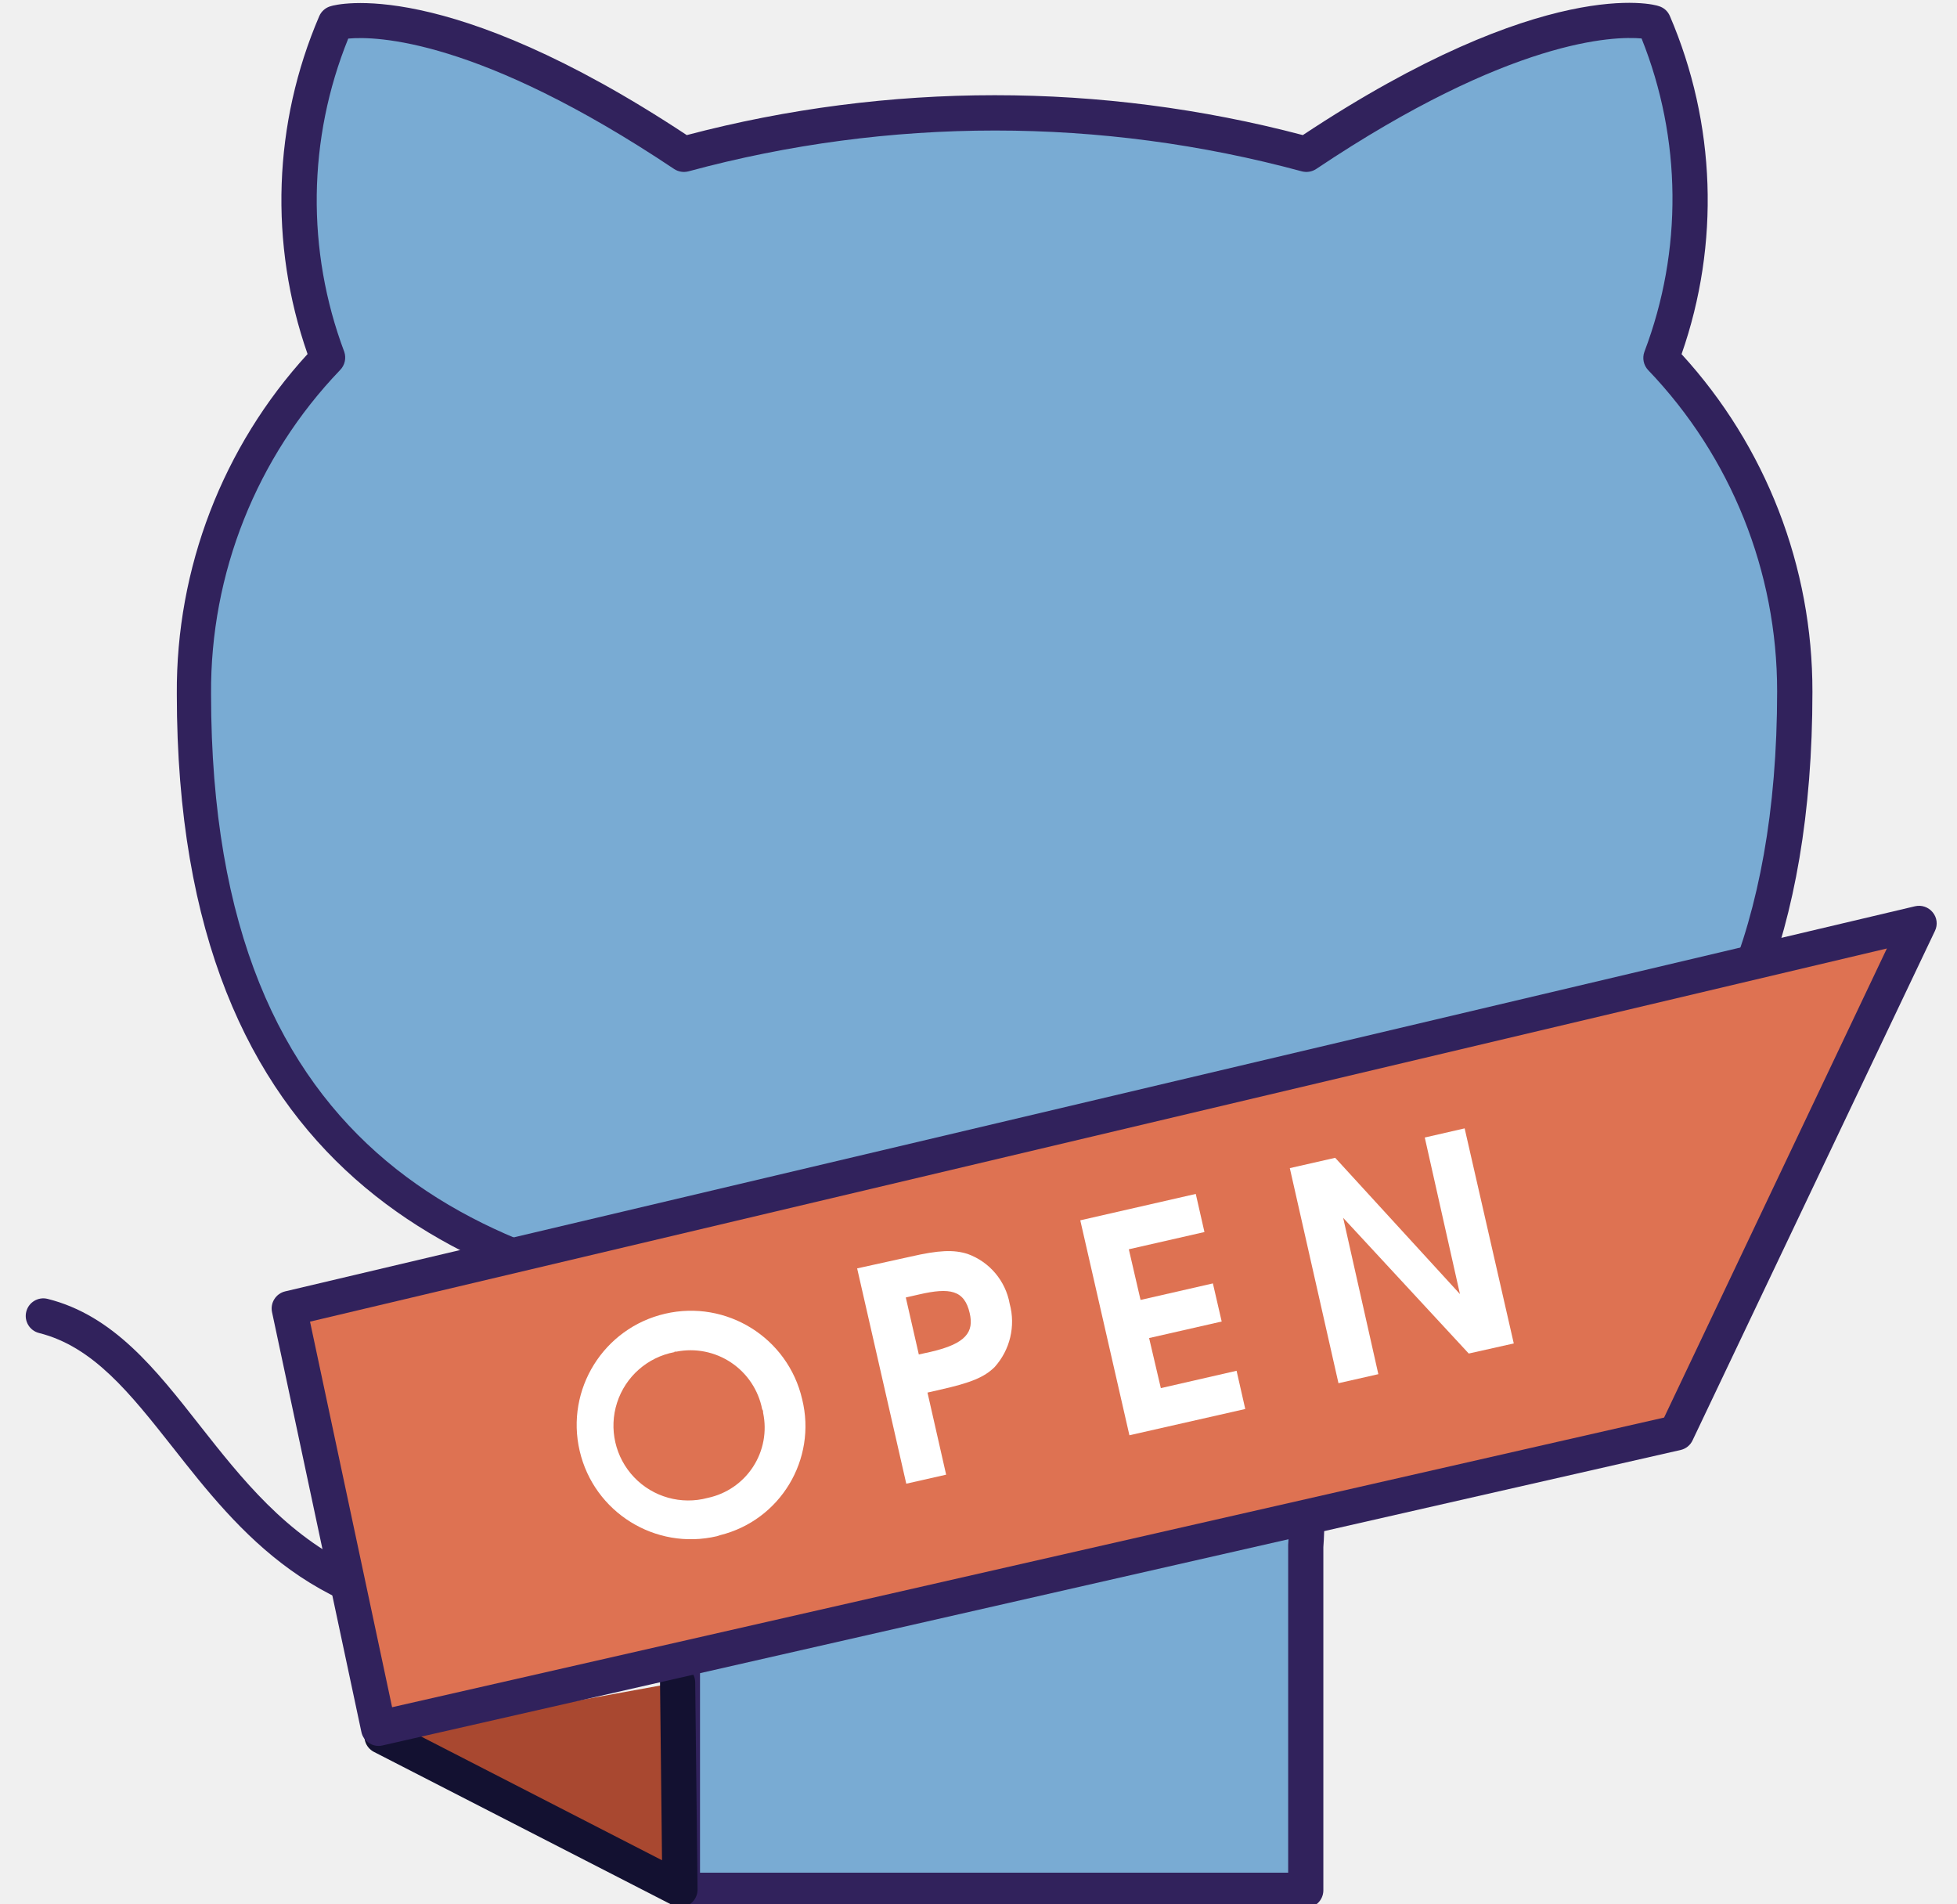
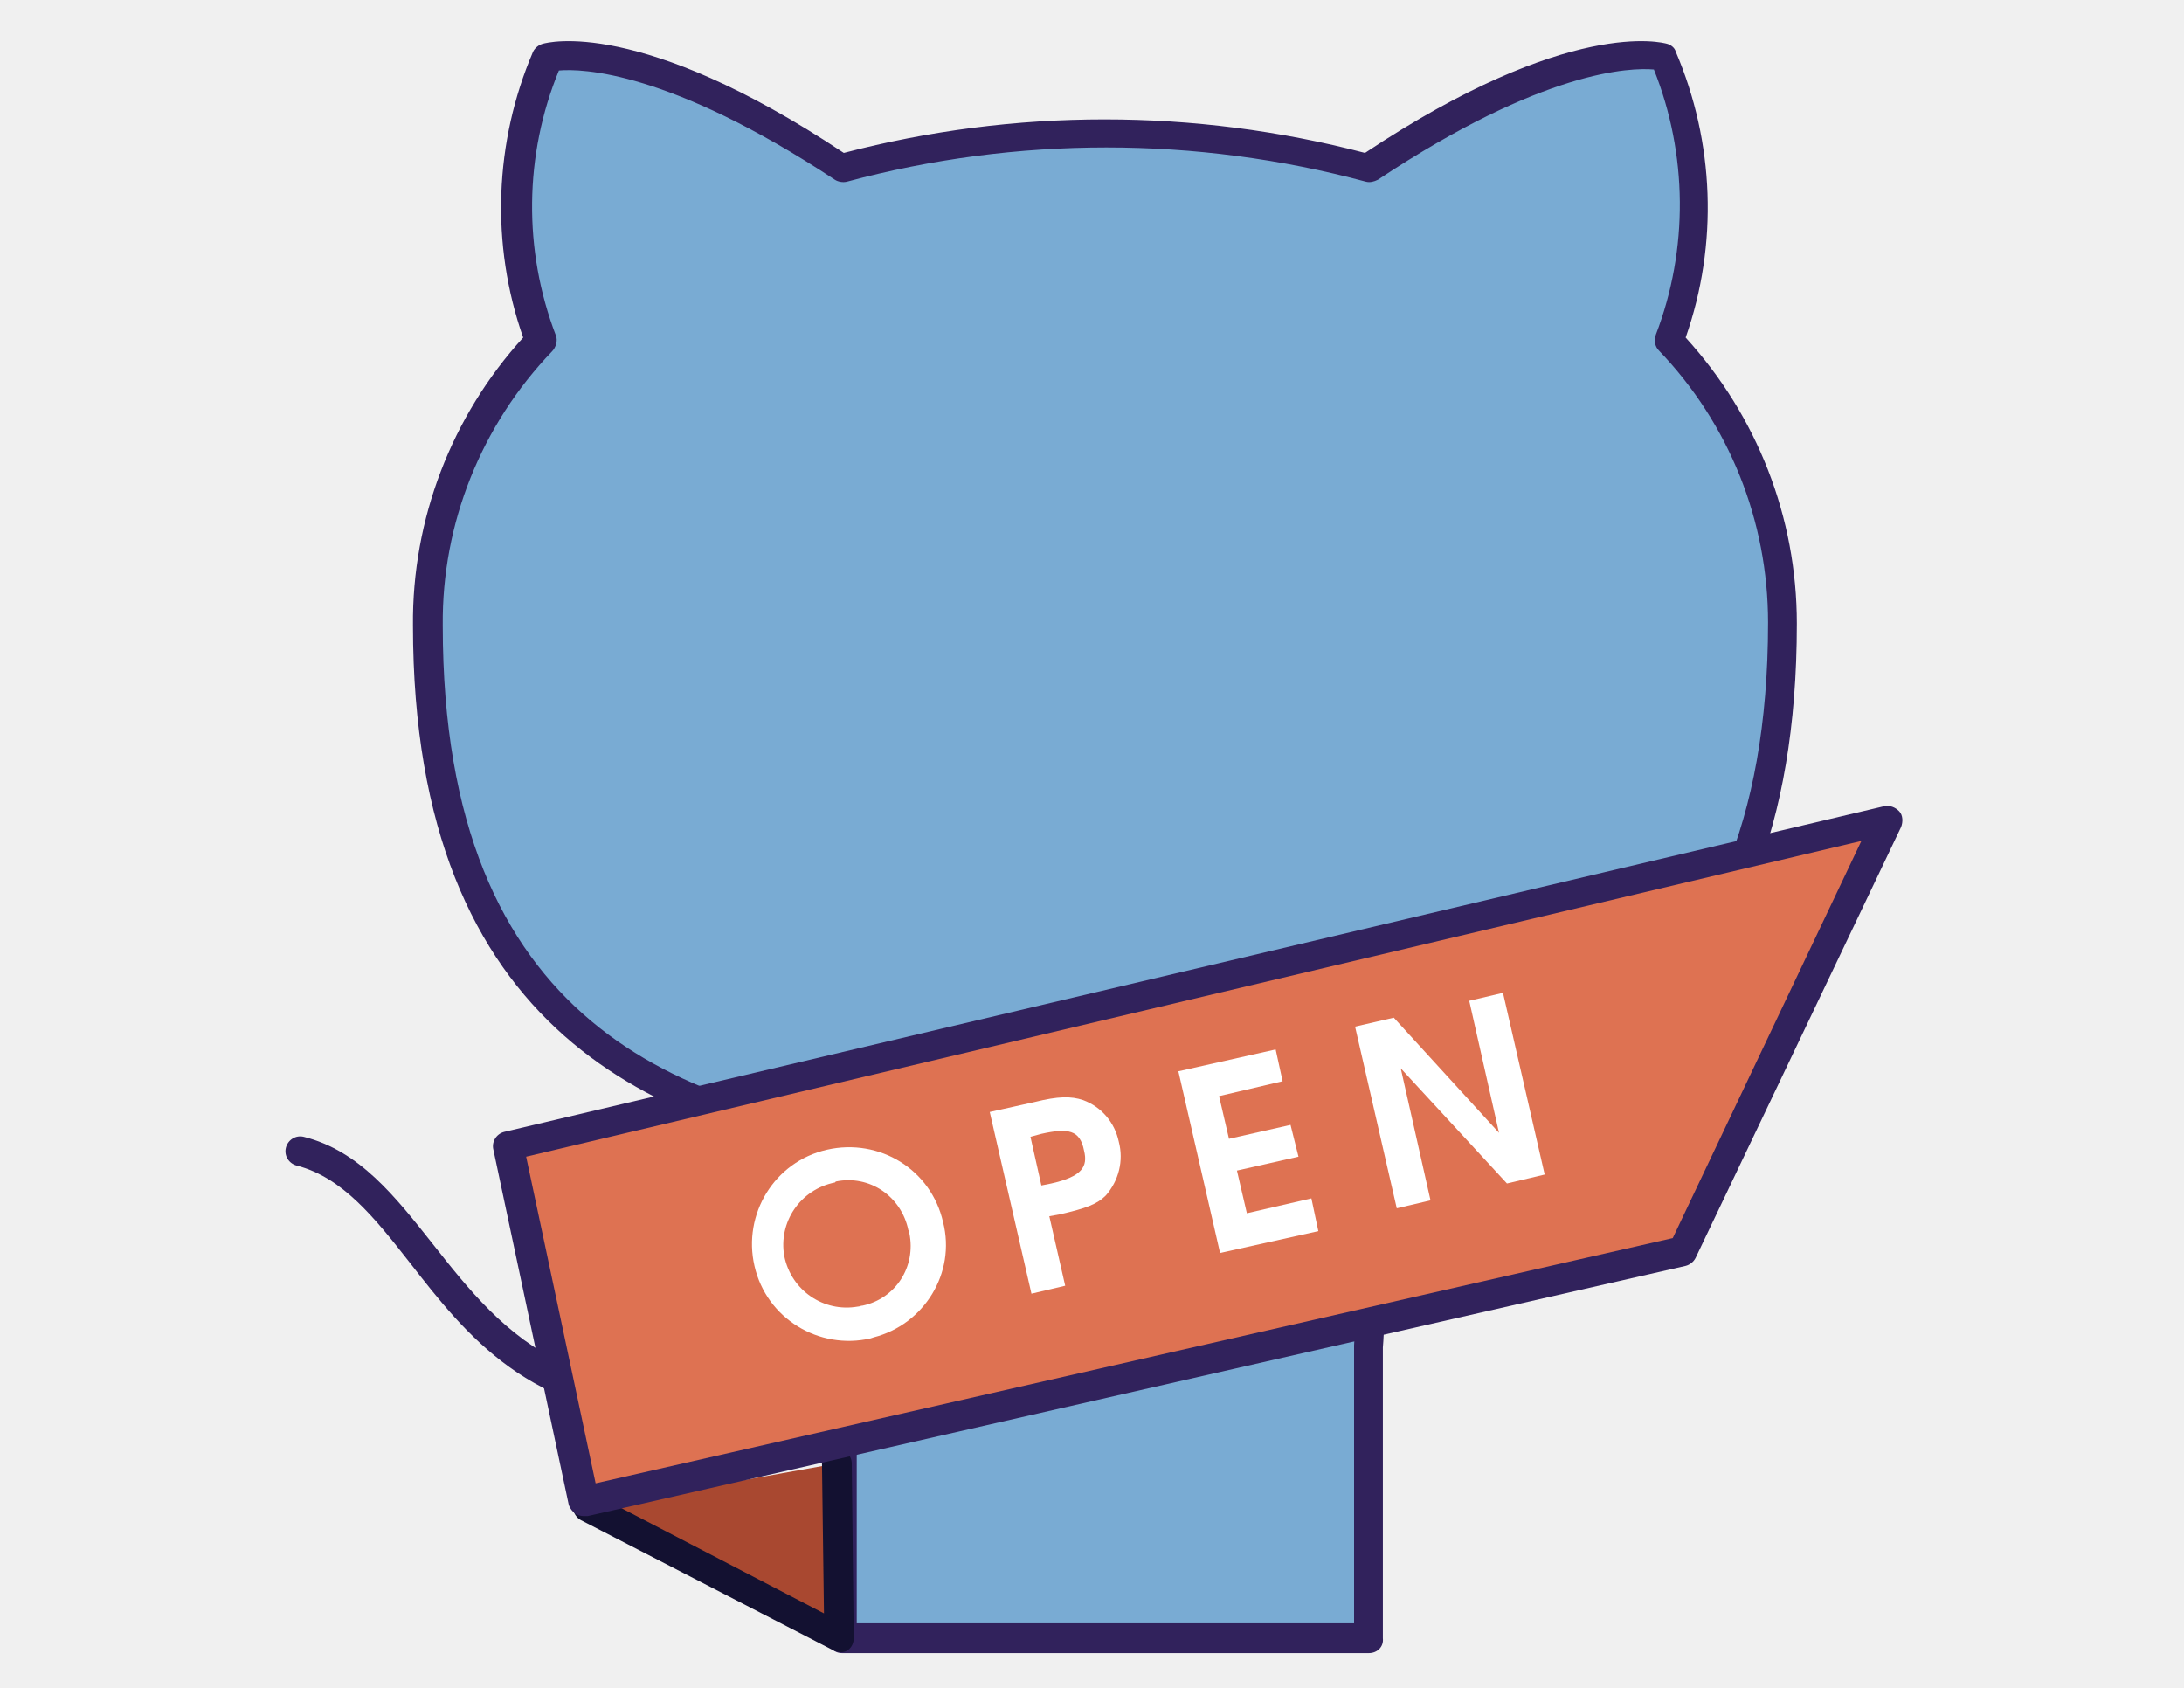
- <svg xmlns="http://www.w3.org/2000/svg" id="Layer_1" data-name="Layer 1" viewBox="0 0 166.9 162.35">
-   <defs>
-     <style>.cls-1{fill:#79abd3;}.cls-2{fill:#31225c;}.cls-3{fill:#a94830;}.cls-4{fill:#131131;}.cls-5{fill:#de7252;}.cls-6{fill:#fff;}</style>
-   </defs>
-   <g id="Group_31" data-name="Group 31">
-     <g id="Icon_feather-github" data-name="Icon feather-github">
-       <path class="cls-1" d="M111.36,161.18V131.84a25.54,25.54,0,0,0-7.12-19.79c23.81-2.66,48.83-11.68,48.83-53.09A41.24,41.24,0,0,0,141.7,30.53,38.41,38.41,0,0,0,141,1.94s-8.95-2.66-29.65,11.22a101.46,101.46,0,0,0-53.08,0C37.58-.72,28.63,1.94,28.63,1.94A38.46,38.46,0,0,0,28,30.53,41.23,41.23,0,0,0,16.58,59.19c0,41.1,25,50.13,48.83,53.08a25.55,25.55,0,0,0-7.13,19.57v29.35Z" />
-       <path class="cls-2" d="M111.36,162.69H58.28a1.51,1.51,0,0,1-1.5-1.5v-29.3a27.15,27.15,0,0,1,5.67-18.5c-22.64-3.27-47.37-13-47.37-54.2a42.52,42.52,0,0,1,11.15-29,39.73,39.73,0,0,1,1-28.82,1.5,1.5,0,0,1,1-.85c.39-.12,9.69-2.65,30.34,11a103.15,103.15,0,0,1,52.54,0c20.65-13.68,30-11.15,30.35-11a1.47,1.47,0,0,1,.95.84,39.79,39.79,0,0,1,1,28.84A42.52,42.52,0,0,1,154.57,59c0,41.67-24.71,51.23-47.35,54.23a27.07,27.07,0,0,1,5.64,18.7v29.3A1.5,1.5,0,0,1,111.36,162.69Zm-51.58-3h50.08V131.84s0-.08,0-.12a24.1,24.1,0,0,0-6.71-18.63,1.48,1.48,0,0,1-.33-1.55,1.5,1.5,0,0,1,1.24-1c22.12-2.46,47.5-10.56,47.5-51.59a39.54,39.54,0,0,0-11-27.39,1.52,1.52,0,0,1-.32-1.56A36.75,36.75,0,0,0,140,3.28c-2.33-.21-11.12,0-27.75,11.13a1.52,1.52,0,0,1-1.23.2,100,100,0,0,0-52.3,0,1.52,1.52,0,0,1-1.23-.2C40.84,3.28,32.06,3.07,29.7,3.29A36.7,36.7,0,0,0,29.36,30,1.52,1.52,0,0,1,29,31.56a39.51,39.51,0,0,0-11,27.62c0,40.28,24,48.69,47.52,51.6a1.5,1.5,0,0,1,.89,2.54,24.09,24.09,0,0,0-6.71,18.42v27.95Z" />
+ <svg xmlns="http://www.w3.org/2000/svg" version="1.1" id="Layer_1" x="0px" y="0px" viewBox="0 0 220 170" style="enable-background:new 0 0 220 170;" xml:space="preserve">
+   <style type="text/css">
+ 	.st0{fill:#79ABD3;}
+ 	.st1{fill:#31225C;}
+ 	.st2{fill:#A94830;}
+ 	.st3{fill:#131131;}
+ 	.st4{fill:#DE7252;}
+ 	.st5{fill:#FFFFFF;}
+ </style>
+   <g id="Group_31">
+     <g id="Icon_feather-github">
+       <path class="st0" d="M137.9,165v-29.3c0.6-7.3-2-14.5-7.1-19.8c23.8-2.7,48.8-11.7,48.8-53.1c0-10.6-4.1-20.8-11.4-28.4    c3.5-9.3,3.2-19.5-0.7-28.6c0,0-8.9-2.7-29.7,11.2c-17.4-4.7-35.7-4.7-53.1,0C64.1,3.1,55.2,5.8,55.2,5.8    c-3.9,9.1-4.1,19.3-0.6,28.6c-7.4,7.7-11.5,18-11.4,28.7c0,41.1,25,50.1,48.8,53.1c-5,5.2-7.6,12.3-7.1,19.6V165H137.9z" />
+       <path class="st1" d="M137.9,166.5H84.8c-0.8,0-1.5-0.7-1.5-1.5v-29.3c-0.4-6.7,1.6-13.2,5.7-18.5c-22.6-3.3-47.4-13-47.4-54.2    c-0.1-10.7,3.9-21.1,11.1-29c-3.3-9.4-2.9-19.7,1-28.8c0.2-0.4,0.6-0.7,1-0.8c0.4-0.1,9.7-2.7,30.3,11c17.2-4.5,35.3-4.5,52.5,0    c20.6-13.7,30-11.1,30.4-11c0.4,0.1,0.8,0.4,0.9,0.8c3.9,9.1,4.3,19.4,1,28.8C177,41.9,181,52.1,181,62.8    c0,41.7-24.7,51.2-47.3,54.2c4.1,5.3,6.2,12,5.6,18.7V165C139.4,165.9,138.7,166.5,137.9,166.5z M86.3,163.5h50.1v-27.9v-0.1    c0.5-6.9-1.9-13.7-6.7-18.6c-0.4-0.4-0.5-1-0.3-1.6c0.2-0.5,0.7-0.9,1.2-1c22.1-2.5,47.5-10.6,47.5-51.6c0-10.2-3.9-20-11-27.4    c-0.4-0.4-0.5-1-0.3-1.6c3.3-8.6,3.2-18.2-0.2-26.7c-2.3-0.2-11.1,0-27.8,11.1c-0.4,0.2-0.8,0.3-1.2,0.2    c-17.1-4.6-35.2-4.6-52.3,0c-0.4,0.1-0.9,0-1.2-0.2c-16.7-11-25.5-11.2-27.8-11c-3.5,8.5-3.6,18.1-0.3,26.7c0.2,0.5,0,1.2-0.4,1.6    c-7.1,7.4-11.1,17.3-11,27.6c0,40.3,24,48.7,47.5,51.6c0.8,0.1,1.4,0.8,1.3,1.7c0,0.3-0.2,0.6-0.4,0.9c-4.7,4.9-7.2,11.6-6.7,18.4    V163.5L86.3,163.5z" />
    </g>
-     <g id="Path_286" data-name="Path 286">
-       <path class="cls-2" d="M41.59,139c-14.59,0-21.25-8.45-26.85-15.57-3.64-4.61-6.78-8.6-11.41-9.76a1.5,1.5,0,0,1,.73-2.91c5.62,1.41,9.22,6,13,10.82,7.09,9,15.12,19.19,39.26,12a1.5,1.5,0,1,1,.86,2.87A54.61,54.61,0,0,1,41.59,139Z" />
+     <g id="Path_286">
+       <path class="st1" d="M68.1,142.8c-14.6,0-21.2-8.4-26.8-15.6c-3.6-4.6-6.8-8.6-11.4-9.8c-0.8-0.2-1.3-1-1.1-1.8    c0.2-0.8,1-1.3,1.8-1.1c5.6,1.4,9.2,6,13,10.8c7.1,9,15.1,19.2,39.3,12c0.8-0.3,1.6,0.1,1.9,0.9c0.3,0.8-0.1,1.6-0.9,1.9h-0.1    C78.7,141.9,73.4,142.7,68.1,142.8z" />
    </g>
-     <g id="Path_287" data-name="Path 287">
-       <path class="cls-3" d="M32.58,148.05,58,161.11l-.2-17.65" />
-       <path class="cls-4" d="M58,162.61a1.49,1.49,0,0,1-.68-.17L31.89,149.39a1.5,1.5,0,0,1,1.38-2.67l23.19,11.91-.17-15.15a1.5,1.5,0,1,1,3,0l.2,17.64a1.51,1.51,0,0,1-1.5,1.52Z" />
+     <g id="Path_287">
+       <path class="st2" d="M59.1,151.9L84.5,165l-0.2-17.6" />
+       <path class="st3" d="M84.6,166.4c-0.2,0-0.5-0.1-0.7-0.2l-25.4-13.1c-0.7-0.4-1-1.3-0.6-2s1.3-1,2-0.6l23.1,12l-0.2-15.1    c0-0.8,0.7-1.5,1.5-1.5s1.5,0.7,1.5,1.5L86,165C86,165.8,85.4,166.5,84.6,166.4C84.5,166.5,84.5,166.5,84.6,166.4L84.6,166.4z" />
    </g>
-     <g id="Path_288" data-name="Path 288">
-       <path class="cls-5" d="M24.67,111.58l7.62,35.8L143,122.18l20.67-43.44Z" />
-       <path class="cls-2" d="M32.29,148.88a1.45,1.45,0,0,1-.81-.24,1.47,1.47,0,0,1-.66-.95l-7.62-35.8a1.5,1.5,0,0,1,1.12-1.77l139-32.84a1.5,1.5,0,0,1,1.51.52,1.47,1.47,0,0,1,.19,1.58l-20.67,43.44a1.48,1.48,0,0,1-1,.82L32.62,148.84A1.24,1.24,0,0,1,32.29,148.88ZM26.44,112.7l7,32.88,108.48-24.7,19-40Z" />
+     <g id="Path_288">
+       <path class="st4" d="M51.2,115.4l7.6,35.8L169.6,126l20.7-43.4L51.2,115.4z" />
+       <path class="st1" d="M58.8,152.7c-0.3,0-0.6-0.1-0.8-0.2c-0.3-0.2-0.6-0.6-0.7-0.9l-7.6-35.8c-0.2-0.8,0.3-1.6,1.1-1.8l139-32.8    c0.6-0.1,1.1,0.1,1.5,0.5s0.4,1.1,0.2,1.6l-20.7,43.4c-0.2,0.4-0.6,0.7-1,0.8L59.2,152.7C59.1,152.7,59,152.7,58.8,152.7z     M53,116.5l7,32.9l108.5-24.7l19-40L53,116.5z" />
    </g>
-     <g id="Group_30" data-name="Group 30">
-       <g id="Path_289" data-name="Path 289">
-         <path class="cls-6" d="M61.13,131a9.74,9.74,0,1,1,7.28-11.69v0a9.58,9.58,0,0,1-7,11.6Zm-3.61-15.7a6.38,6.38,0,1,0,2.84,12.43h0a6.12,6.12,0,0,0,4.72-7.26c0-.1,0-.2-.08-.3a6.22,6.22,0,0,0-7.32-4.91l-.16,0Z" />
+     <g id="Group_30">
+       <g id="Path_289">
+         <path class="st5" d="M87.7,134.8c-5.2,1.2-10.5-2-11.7-7.3c-1.2-5.2,2-10.5,7.3-11.7s10.5,2,11.7,7.3l0,0l0,0     c1.3,5.1-1.9,10.3-7,11.6l0,0L87.7,134.8z M84.1,119.1c-3.5,0.7-5.7,4-5.1,7.4c0.7,3.5,4,5.7,7.4,5.1c0.2,0,0.3-0.1,0.5-0.1l0,0     c3.3-0.7,5.4-3.9,4.7-7.3l0,0c0-0.1,0-0.2-0.1-0.3c-0.7-3.4-3.9-5.6-7.3-4.9l0,0L84.1,119.1L84.1,119.1z" />
      </g>
-       <g id="Path_290" data-name="Path 290">
-         <path class="cls-6" d="M84.82,116.58c-.88.86-2,1.33-4.63,1.92l-1.09.25,1.59,7-3.4.77L73.1,108.16l4.54-1c2.43-.56,3.7-.61,4.89-.23a5.56,5.56,0,0,1,3.58,4.25A5.79,5.79,0,0,1,84.82,116.58Zm-6.43-6.2-1.14.26,1.11,4.86,1-.22c3.05-.7,3.71-1.71,3.34-3.3C82.25,110,81,109.78,78.39,110.38Z" />
+       <g id="Path_290">
+         <path class="st5" d="M111.4,120.4c-0.9,0.9-2,1.3-4.6,1.9l-1.1,0.2l1.6,7l-3.4,0.8L99.7,112l4.5-1c2.4-0.6,3.7-0.6,4.9-0.2     c1.9,0.7,3.2,2.3,3.6,4.2C113.2,116.9,112.7,118.9,111.4,120.4z M104.9,114.2l-1.1,0.3l1.1,4.9l1-0.2c3.1-0.7,3.7-1.7,3.3-3.3     C108.8,113.8,107.6,113.6,104.9,114.2z" />
      </g>
-       <g id="Path_291" data-name="Path 291">
-         <path class="cls-6" d="M96.32,122.39l-4.19-18.33,9.85-2.25.74,3.25-6.45,1.47,1,4.32,6.17-1.41.75,3.25L98,114.1l1,4.27,6.46-1.48.74,3.26Z" />
+       <g id="Path_291">
+         <path class="st5" d="M122.9,126.2l-4.2-18.3l9.8-2.2l0.7,3.2l-6.4,1.5l1,4.3l6.2-1.4l0.8,3.2l-6.2,1.4l1,4.3l6.5-1.5l0.7,3.3     L122.9,126.2z" />
      </g>
-       <g id="Path_292" data-name="Path 292">
-         <path class="cls-6" d="M125.26,115.42l-10.71-11.57,3,13.33-3.4.77L110,99.61l3.87-.88,10.64,11.62-3-13.35,3.4-.78,4.19,18.34Z" />
+       <g id="Path_292">
+         <path class="st5" d="M151.8,119.2l-10.7-11.6l3,13.3l-3.4,0.8l-4.2-18.3l3.9-0.9l10.6,11.6l-3-13.3l3.4-0.8l4.2,18.3L151.8,119.2     z" />
      </g>
    </g>
  </g>
</svg>
